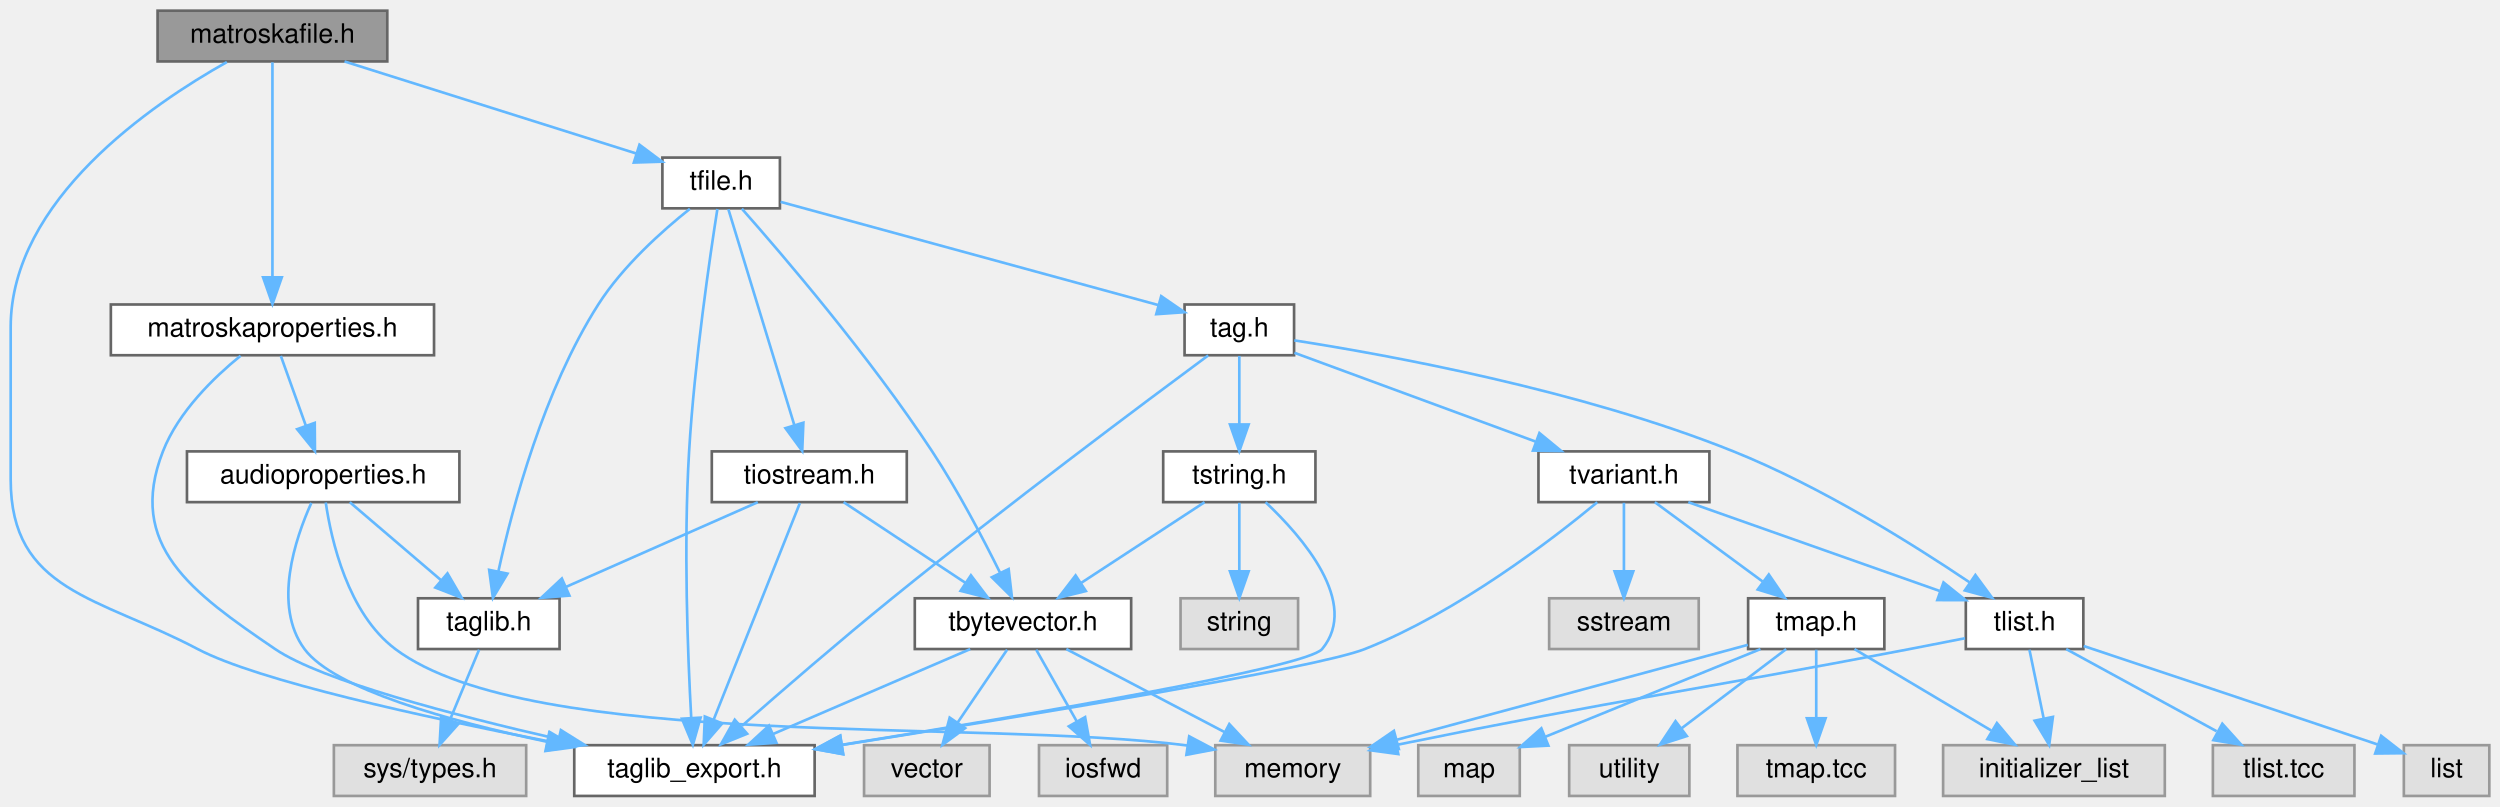
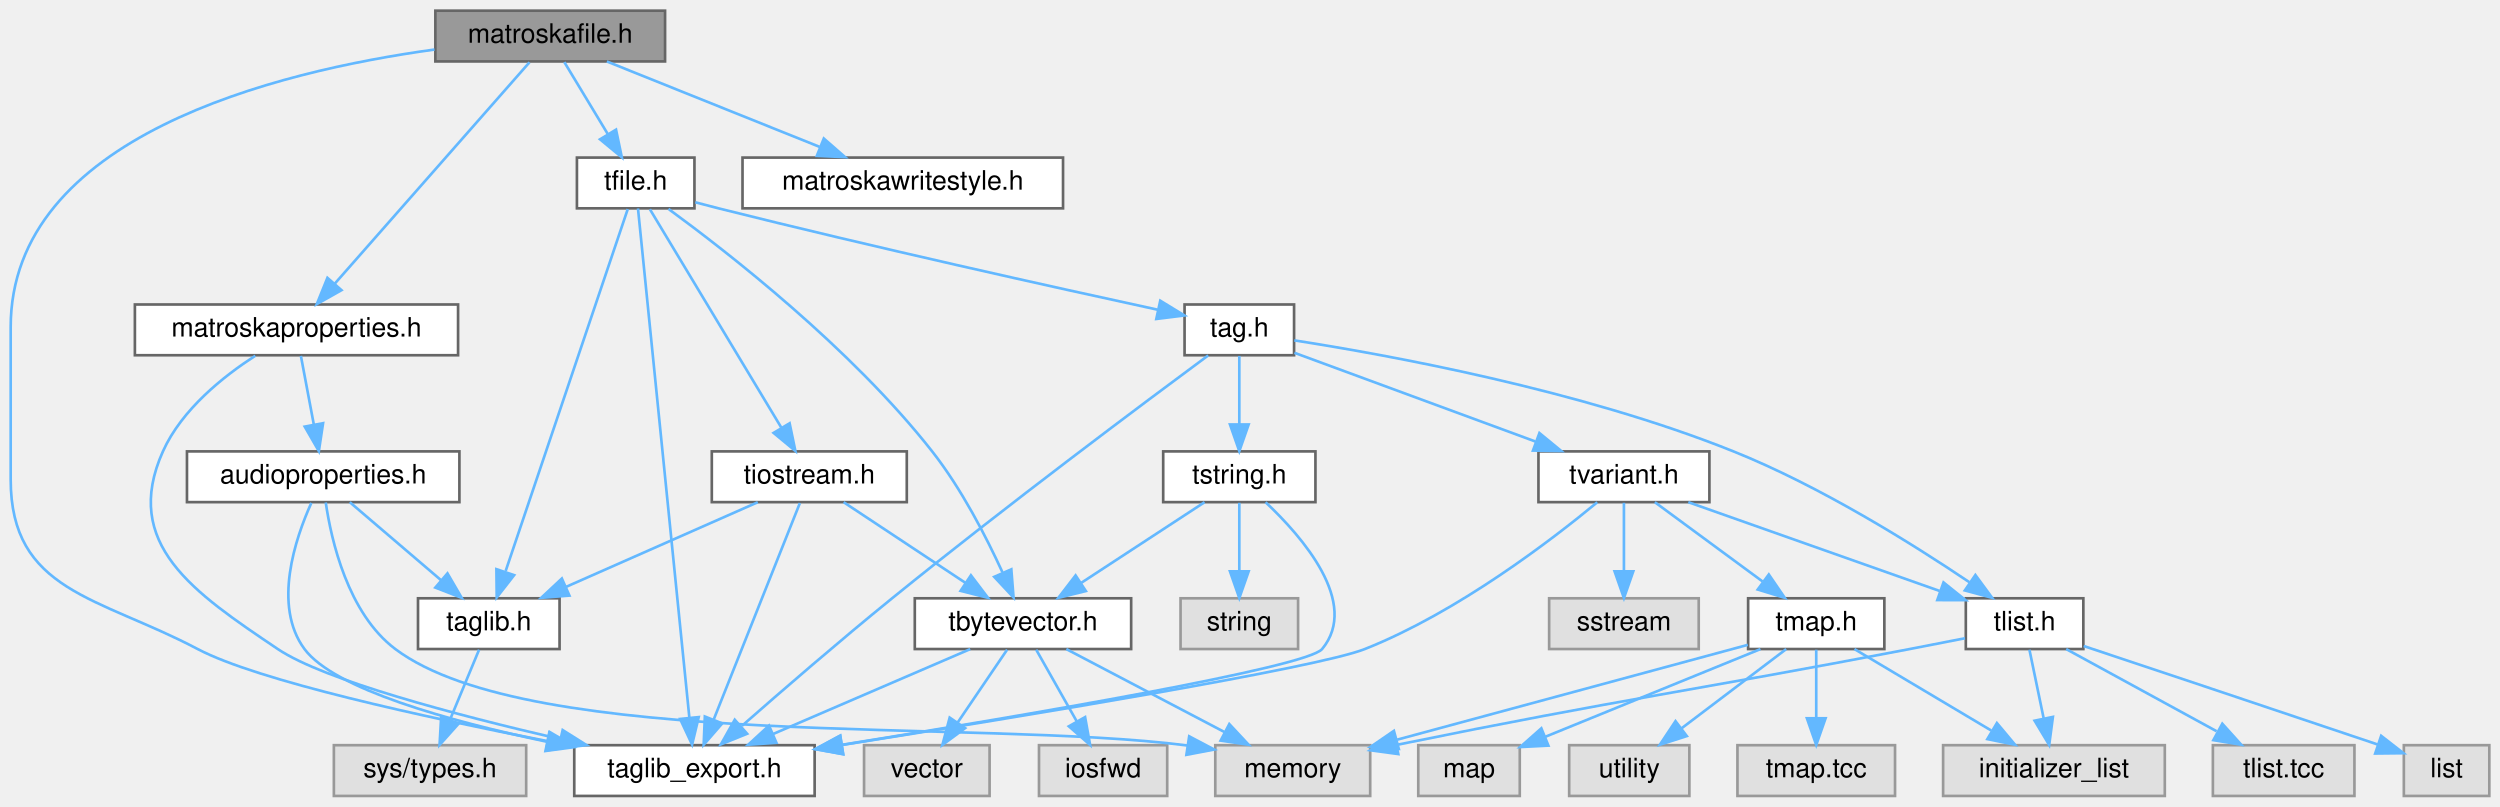
<svg xmlns="http://www.w3.org/2000/svg" xmlns:xlink="http://www.w3.org/1999/xlink" width="936pt" height="302pt" viewBox="0.00 0.00 936.00 302.00">
  <g id="graph0" class="graph" transform="scale(1 1) rotate(0) translate(4 298)">
    <g id="Node000001" class="node">
      <g id="a_Node000001">
        <a xlink:title=" ">
-           <polygon fill="#999999" stroke="#666666" points="141,-294 55,-294 55,-275 141,-275 141,-294" />
-           <text text-anchor="middle" x="98" y="-282" font-family="Helvetica,sans-Serif" font-size="10.00">matroskafile.h</text>
+           <polygon fill="#999999" stroke="#666666" points="245,-294 159,-294 159,-275 245,-275 245,-294" />
+           <text text-anchor="middle" x="202" y="-282" font-family="Helvetica,sans-Serif" font-size="10.00">matroskafile.h</text>
        </a>
      </g>
    </g>
    <g id="Node000002" class="node">
      <g id="a_Node000002">
        <a xlink:href="taglib__export_8h.html" target="_top" xlink:title=" ">
          <polygon fill="white" stroke="#666666" points="301,-19 211,-19 211,0 301,0 301,-19" />
          <text text-anchor="middle" x="256" y="-7" font-family="Helvetica,sans-Serif" font-size="10.00">taglib_export.h</text>
        </a>
      </g>
    </g>
    <g id="edge1_Node000001_Node000002" class="edge">
      <g id="a_edge1_Node000001_Node000002">
        <a xlink:title=" ">
-           <path fill="none" stroke="#63b8ff" d="M80.93,-274.76C52.85,-259.03 0,-223.1 0,-175.5 0,-175.5 0,-175.5 0,-118.5 0,-76.5 32.85,-74.61 70,-55 92.5,-43.12 154.72,-29.52 201.04,-20.51" />
+           <path fill="none" stroke="#63b8ff" d="M158.67,-279.45C99.31,-271.26 0,-246.88 0,-175.5 0,-175.5 0,-175.5 0,-118.5 0,-76.5 32.85,-74.61 70,-55 92.5,-43.12 154.72,-29.52 201.04,-20.51" />
          <polygon fill="#63b8ff" stroke="#63b8ff" points="201.8,-23.93 210.96,-18.6 200.48,-17.05 201.8,-23.93" />
        </a>
      </g>
    </g>
    <g id="Node000003" class="node">
      <g id="a_Node000003">
        <a xlink:href="tfile_8h.html" target="_top" xlink:title=" ">
-           <polygon fill="white" stroke="#666666" points="288,-239 244,-239 244,-220 288,-220 288,-239" />
-           <text text-anchor="middle" x="266" y="-227" font-family="Helvetica,sans-Serif" font-size="10.00">tfile.h</text>
+           <polygon fill="white" stroke="#666666" points="256,-239 212,-239 212,-220 256,-220 256,-239" />
+           <text text-anchor="middle" x="234" y="-227" font-family="Helvetica,sans-Serif" font-size="10.00">tfile.h</text>
        </a>
      </g>
    </g>
    <g id="edge2_Node000001_Node000003" class="edge">
      <g id="a_edge2_Node000001_Node000003">
        <a xlink:title=" ">
-           <path fill="none" stroke="#63b8ff" d="M124.99,-274.98C154.79,-265.58 202.7,-250.47 234.27,-240.51" />
-           <polygon fill="#63b8ff" stroke="#63b8ff" points="235.42,-243.82 243.9,-237.47 233.31,-237.14 235.42,-243.82" />
+           <path fill="none" stroke="#63b8ff" d="M207.28,-274.75C211.71,-267.42 218.16,-256.73 223.62,-247.7" />
+           <polygon fill="#63b8ff" stroke="#63b8ff" points="226.64,-249.46 228.81,-239.09 220.65,-245.84 226.64,-249.46" />
        </a>
      </g>
    </g>
    <g id="Node000024" class="node">
      <g id="a_Node000024">
        <a xlink:href="matroskaproperties_8h.html" target="_top" xlink:title=" ">
-           <polygon fill="white" stroke="#666666" points="158.5,-184 37.5,-184 37.5,-165 158.5,-165 158.5,-184" />
-           <text text-anchor="middle" x="98" y="-172" font-family="Helvetica,sans-Serif" font-size="10.00">matroskaproperties.h</text>
+           <polygon fill="white" stroke="#666666" points="167.5,-184 46.5,-184 46.5,-165 167.5,-165 167.5,-184" />
+           <text text-anchor="middle" x="107" y="-172" font-family="Helvetica,sans-Serif" font-size="10.00">matroskaproperties.h</text>
        </a>
      </g>
    </g>
    <g id="edge36_Node000001_Node000024" class="edge">
      <g id="a_edge36_Node000001_Node000024">
        <a xlink:title=" ">
-           <path fill="none" stroke="#63b8ff" d="M98,-274.66C98,-257.17 98,-217.8 98,-194.27" />
-           <polygon fill="#63b8ff" stroke="#63b8ff" points="101.5,-194.16 98,-184.16 94.5,-194.16 101.5,-194.16" />
+           <path fill="none" stroke="#63b8ff" d="M194.23,-274.66C178.28,-256.54 141.67,-214.91 121.31,-191.77" />
+           <polygon fill="#63b8ff" stroke="#63b8ff" points="123.85,-189.36 114.62,-184.16 118.59,-193.98 123.85,-189.36" />
+         </a>
+       </g>
+     </g>
+     <g id="Node000026" class="node">
+       <g id="a_Node000026">
+         <a xlink:href="matroskawritestyle_8h.html" target="_top" xlink:title=" ">
+           <polygon fill="white" stroke="#666666" points="394,-239 274,-239 274,-220 394,-220 394,-239" />
+           <text text-anchor="middle" x="334" y="-227" font-family="Helvetica,sans-Serif" font-size="10.00">matroskawritestyle.h</text>
+         </a>
+       </g>
+     </g>
+     <g id="edge42_Node000001_Node000026" class="edge">
+       <g id="a_edge42_Node000001_Node000026">
+         <a xlink:title=" ">
+           <path fill="none" stroke="#63b8ff" d="M223.21,-274.98C244.73,-266.34 278.28,-252.87 302.83,-243.02" />
+           <polygon fill="#63b8ff" stroke="#63b8ff" points="304.43,-246.14 312.41,-239.17 301.82,-239.65 304.43,-246.14" />
        </a>
      </g>
    </g>
    <g id="edge13_Node000003_Node000002" class="edge">
      <g id="a_edge13_Node000003_Node000002">
        <a xlink:title=" ">
-           <path fill="none" stroke="#63b8ff" d="M264.59,-219.75C261.87,-202.46 256.02,-162.69 254,-129 251.89,-93.86 253.49,-52.76 254.79,-29.36" />
-           <polygon fill="#63b8ff" stroke="#63b8ff" points="258.3,-29.32 255.4,-19.13 251.31,-28.91 258.3,-29.32" />
+           <path fill="none" stroke="#63b8ff" d="M234.86,-219.95C238.09,-187.95 249.52,-74.68 254.09,-29.4" />
+           <polygon fill="#63b8ff" stroke="#63b8ff" points="257.6,-29.52 255.12,-19.22 250.63,-28.82 257.6,-29.52" />
        </a>
      </g>
    </g>
    <g id="Node000004" class="node">
      <g id="a_Node000004">
        <a xlink:href="tbytevector_8h.html" target="_top" xlink:title=" ">
          <polygon fill="white" stroke="#666666" points="419.5,-74 338.5,-74 338.5,-55 419.5,-55 419.5,-74" />
          <text text-anchor="middle" x="379" y="-62" font-family="Helvetica,sans-Serif" font-size="10.00">tbytevector.h</text>
        </a>
      </g>
    </g>
    <g id="edge3_Node000003_Node000004" class="edge">
      <g id="a_edge3_Node000003_Node000004">
        <a xlink:title=" ">
-           <path fill="none" stroke="#63b8ff" d="M273.75,-219.85C288.59,-203.06 321.62,-164.58 345,-129 354.64,-114.32 363.94,-96.64 370.37,-83.66" />
-           <polygon fill="#63b8ff" stroke="#63b8ff" points="373.64,-84.94 374.86,-74.41 367.34,-81.88 373.64,-84.94" />
+           <path fill="none" stroke="#63b8ff" d="M246.27,-219.78C268.2,-203.75 314.63,-167.67 345,-129 355.97,-115.03 365.23,-97.02 371.31,-83.75" />
+           <polygon fill="#63b8ff" stroke="#63b8ff" points="374.64,-84.85 375.47,-74.29 368.24,-82.03 374.64,-84.85" />
        </a>
      </g>
    </g>
    <g id="Node000008" class="node">
      <g id="a_Node000008">
        <a xlink:href="tiostream_8h.html" target="_top" xlink:title=" ">
          <polygon fill="white" stroke="#666666" points="335.5,-129 262.5,-129 262.5,-110 335.5,-110 335.5,-129" />
          <text text-anchor="middle" x="299" y="-117" font-family="Helvetica,sans-Serif" font-size="10.00">tiostream.h</text>
        </a>
      </g>
    </g>
    <g id="edge8_Node000003_Node000008" class="edge">
      <g id="a_edge8_Node000003_Node000008">
        <a xlink:title=" ">
-           <path fill="none" stroke="#63b8ff" d="M268.7,-219.66C274.07,-202.09 286.18,-162.45 293.36,-138.95" />
-           <polygon fill="#63b8ff" stroke="#63b8ff" points="296.78,-139.74 296.35,-129.16 290.08,-137.7 296.78,-139.74" />
+           <path fill="none" stroke="#63b8ff" d="M239.32,-219.66C250.04,-201.85 274.4,-161.37 288.46,-138.01" />
+           <polygon fill="#63b8ff" stroke="#63b8ff" points="291.63,-139.53 293.79,-129.16 285.63,-135.92 291.63,-139.53" />
        </a>
      </g>
    </g>
    <g id="Node000009" class="node">
      <g id="a_Node000009">
        <a xlink:href="taglib_8h.html" target="_top" xlink:title=" ">
          <polygon fill="white" stroke="#666666" points="205.5,-74 152.5,-74 152.5,-55 205.5,-55 205.5,-74" />
          <text text-anchor="middle" x="179" y="-62" font-family="Helvetica,sans-Serif" font-size="10.00">taglib.h</text>
        </a>
      </g>
    </g>
    <g id="edge14_Node000003_Node000009" class="edge">
      <g id="a_edge14_Node000003_Node000009">
        <a xlink:title=" ">
-           <path fill="none" stroke="#63b8ff" d="M254.29,-219.81C243.98,-211.6 229.2,-198.43 220,-184 199.59,-151.99 187.96,-108.6 182.62,-84.19" />
-           <polygon fill="#63b8ff" stroke="#63b8ff" points="186,-83.23 180.55,-74.14 179.14,-84.64 186,-83.23" />
+           <path fill="none" stroke="#63b8ff" d="M231.04,-219.74C222.43,-194.2 197.2,-119.43 185.32,-84.23" />
+           <polygon fill="#63b8ff" stroke="#63b8ff" points="188.49,-82.66 181.97,-74.31 181.85,-84.9 188.49,-82.66" />
        </a>
      </g>
    </g>
    <g id="Node000011" class="node">
      <g id="a_Node000011">
        <a xlink:href="tag_8h.html" target="_top" xlink:title=" ">
          <polygon fill="white" stroke="#666666" points="480.5,-184 439.5,-184 439.5,-165 480.5,-165 480.5,-184" />
          <text text-anchor="middle" x="460" y="-172" font-family="Helvetica,sans-Serif" font-size="10.00">tag.h</text>
        </a>
      </g>
    </g>
    <g id="edge15_Node000003_Node000011" class="edge">
      <g id="a_edge15_Node000003_Node000011">
        <a xlink:title=" ">
-           <path fill="none" stroke="#63b8ff" d="M288.25,-222.42C323.06,-212.91 390.46,-194.5 429.68,-183.78" />
-           <polygon fill="#63b8ff" stroke="#63b8ff" points="430.75,-187.12 439.47,-181.11 428.9,-180.37 430.75,-187.12" />
+           <path fill="none" stroke="#63b8ff" d="M256.32,-222.26C259.24,-221.48 262.19,-220.71 265,-220 322.88,-205.47 390.92,-190.39 429.4,-182.05" />
+           <polygon fill="#63b8ff" stroke="#63b8ff" points="430.4,-185.42 439.44,-179.89 428.92,-178.58 430.4,-185.42" />
        </a>
      </g>
    </g>
    <g id="edge7_Node000004_Node000002" class="edge">
      <g id="a_edge7_Node000004_Node000002">
        <a xlink:title=" ">
          <path fill="none" stroke="#63b8ff" d="M359.24,-54.98C339.27,-46.38 308.2,-32.99 285.35,-23.15" />
          <polygon fill="#63b8ff" stroke="#63b8ff" points="286.69,-19.91 276.12,-19.17 283.92,-26.34 286.69,-19.91" />
        </a>
      </g>
    </g>
    <g id="Node000005" class="node">
      <g id="a_Node000005">
        <a xlink:title=" ">
          <polygon fill="#e0e0e0" stroke="#999999" points="509,-19 451,-19 451,0 509,0 509,-19" />
          <text text-anchor="middle" x="480" y="-7" font-family="Helvetica,sans-Serif" font-size="10.00">memory</text>
        </a>
      </g>
    </g>
    <g id="edge4_Node000004_Node000005" class="edge">
      <g id="a_edge4_Node000004_Node000005">
        <a xlink:title=" ">
          <path fill="none" stroke="#63b8ff" d="M395.23,-54.98C411.18,-46.61 435.78,-33.7 454.38,-23.95" />
          <polygon fill="#63b8ff" stroke="#63b8ff" points="456.25,-26.92 463.48,-19.17 453,-20.72 456.25,-26.92" />
        </a>
      </g>
    </g>
    <g id="Node000006" class="node">
      <g id="a_Node000006">
        <a xlink:title=" ">
          <polygon fill="#e0e0e0" stroke="#999999" points="366.5,-19 319.5,-19 319.5,0 366.5,0 366.5,-19" />
          <text text-anchor="middle" x="343" y="-7" font-family="Helvetica,sans-Serif" font-size="10.00">vector</text>
        </a>
      </g>
    </g>
    <g id="edge5_Node000004_Node000006" class="edge">
      <g id="a_edge5_Node000004_Node000006">
        <a xlink:title=" ">
          <path fill="none" stroke="#63b8ff" d="M373.06,-54.75C368.02,-47.34 360.66,-36.5 354.49,-27.41" />
          <polygon fill="#63b8ff" stroke="#63b8ff" points="357.35,-25.39 348.83,-19.09 351.56,-29.33 357.35,-25.39" />
        </a>
      </g>
    </g>
    <g id="Node000007" class="node">
      <g id="a_Node000007">
        <a xlink:title=" ">
          <polygon fill="#e0e0e0" stroke="#999999" points="433,-19 385,-19 385,0 433,0 433,-19" />
          <text text-anchor="middle" x="409" y="-7" font-family="Helvetica,sans-Serif" font-size="10.00">iosfwd</text>
        </a>
      </g>
    </g>
    <g id="edge6_Node000004_Node000007" class="edge">
      <g id="a_edge6_Node000004_Node000007">
        <a xlink:title=" ">
          <path fill="none" stroke="#63b8ff" d="M383.95,-54.75C388.06,-47.49 394.03,-36.95 399.1,-27.98" />
          <polygon fill="#63b8ff" stroke="#63b8ff" points="402.26,-29.52 404.14,-19.09 396.17,-26.07 402.26,-29.52" />
        </a>
      </g>
    </g>
    <g id="edge10_Node000008_Node000002" class="edge">
      <g id="a_edge10_Node000008_Node000002">
        <a xlink:title=" ">
          <path fill="none" stroke="#63b8ff" d="M295.48,-109.66C288.45,-92.01 272.56,-52.09 263.22,-28.64" />
          <polygon fill="#63b8ff" stroke="#63b8ff" points="266.4,-27.15 259.45,-19.16 259.89,-29.74 266.4,-27.15" />
        </a>
      </g>
    </g>
    <g id="edge9_Node000008_Node000004" class="edge">
      <g id="a_edge9_Node000008_Node000004">
        <a xlink:title=" ">
          <path fill="none" stroke="#63b8ff" d="M311.85,-109.98C324.14,-101.84 342.91,-89.41 357.48,-79.76" />
          <polygon fill="#63b8ff" stroke="#63b8ff" points="359.51,-82.61 365.91,-74.17 355.64,-76.78 359.51,-82.61" />
        </a>
      </g>
    </g>
    <g id="edge11_Node000008_Node000009" class="edge">
      <g id="a_edge11_Node000008_Node000009">
        <a xlink:title=" ">
          <path fill="none" stroke="#63b8ff" d="M279.72,-109.98C260.33,-101.42 230.19,-88.11 207.93,-78.28" />
          <polygon fill="#63b8ff" stroke="#63b8ff" points="209.19,-75.01 198.63,-74.17 206.36,-81.41 209.19,-75.01" />
        </a>
      </g>
    </g>
    <g id="Node000010" class="node">
      <g id="a_Node000010">
        <a xlink:title=" ">
          <polygon fill="#e0e0e0" stroke="#999999" points="193,-19 121,-19 121,0 193,0 193,-19" />
          <text text-anchor="middle" x="157" y="-7" font-family="Helvetica,sans-Serif" font-size="10.00">sys/types.h</text>
        </a>
      </g>
    </g>
    <g id="edge12_Node000009_Node000010" class="edge">
      <g id="a_edge12_Node000009_Node000010">
        <a xlink:title=" ">
          <path fill="none" stroke="#63b8ff" d="M175.37,-54.75C172.42,-47.65 168.17,-37.4 164.49,-28.56" />
          <polygon fill="#63b8ff" stroke="#63b8ff" points="167.63,-26.98 160.57,-19.09 161.17,-29.67 167.63,-26.98" />
        </a>
      </g>
    </g>
    <g id="edge16_Node000011_Node000002" class="edge">
      <g id="a_edge16_Node000011_Node000002">
        <a xlink:title=" ">
          <path fill="none" stroke="#63b8ff" d="M448.35,-164.93C425.4,-147.96 372.83,-108.72 330,-74 310.43,-58.14 288.61,-39.26 273.77,-26.23" />
          <polygon fill="#63b8ff" stroke="#63b8ff" points="275.72,-23.29 265.9,-19.31 271.09,-28.54 275.72,-23.29" />
        </a>
      </g>
    </g>
    <g id="Node000012" class="node">
      <g id="a_Node000012">
        <a xlink:href="tstring_8h.html" target="_top" xlink:title=" ">
          <polygon fill="white" stroke="#666666" points="488.5,-129 431.5,-129 431.5,-110 488.5,-110 488.5,-129" />
          <text text-anchor="middle" x="460" y="-117" font-family="Helvetica,sans-Serif" font-size="10.00">tstring.h</text>
        </a>
      </g>
    </g>
    <g id="edge17_Node000011_Node000012" class="edge">
      <g id="a_edge17_Node000011_Node000012">
        <a xlink:title=" ">
          <path fill="none" stroke="#63b8ff" d="M460,-164.75C460,-157.8 460,-147.85 460,-139.13" />
          <polygon fill="#63b8ff" stroke="#63b8ff" points="463.5,-139.09 460,-129.09 456.5,-139.09 463.5,-139.09" />
        </a>
      </g>
    </g>
    <g id="Node000014" class="node">
      <g id="a_Node000014">
        <a xlink:href="tlist_8h.html" target="_top" xlink:title=" ">
          <polygon fill="white" stroke="#666666" points="776,-74 732,-74 732,-55 776,-55 776,-74" />
          <text text-anchor="middle" x="754" y="-62" font-family="Helvetica,sans-Serif" font-size="10.00">tlist.h</text>
        </a>
      </g>
    </g>
    <g id="edge21_Node000011_Node000014" class="edge">
      <g id="a_edge21_Node000011_Node000014">
        <a xlink:title=" ">
          <path fill="none" stroke="#63b8ff" d="M480.58,-170.56C515.38,-165.15 587.67,-152.02 645,-129 677.58,-115.92 712.09,-94.33 733.34,-80.01" />
          <polygon fill="#63b8ff" stroke="#63b8ff" points="735.58,-82.72 741.86,-74.18 731.63,-76.94 735.58,-82.72" />
        </a>
      </g>
    </g>
    <g id="Node000018" class="node">
      <g id="a_Node000018">
        <a xlink:href="tvariant_8h.html" target="_top" xlink:title=" ">
          <polygon fill="white" stroke="#666666" points="636,-129 572,-129 572,-110 636,-110 636,-129" />
          <text text-anchor="middle" x="604" y="-117" font-family="Helvetica,sans-Serif" font-size="10.00">tvariant.h</text>
        </a>
      </g>
    </g>
    <g id="edge26_Node000011_Node000018" class="edge">
      <g id="a_edge26_Node000011_Node000018">
        <a xlink:title=" ">
          <path fill="none" stroke="#63b8ff" d="M480.63,-165.91C504.18,-157.24 543.03,-142.94 570.84,-132.7" />
          <polygon fill="#63b8ff" stroke="#63b8ff" points="572.36,-135.87 580.54,-129.14 569.94,-129.3 572.36,-135.87" />
        </a>
      </g>
    </g>
    <g id="edge20_Node000012_Node000002" class="edge">
      <g id="a_edge20_Node000012_Node000002">
        <a xlink:title=" ">
          <path fill="none" stroke="#63b8ff" d="M469.84,-109.96C483.57,-97.04 505.24,-72.19 491,-55 485.24,-48.05 378.96,-30.02 311.32,-19.16" />
          <polygon fill="#63b8ff" stroke="#63b8ff" points="311.65,-15.67 301.22,-17.55 310.55,-22.59 311.65,-15.67" />
        </a>
      </g>
    </g>
    <g id="edge19_Node000012_Node000004" class="edge">
      <g id="a_edge19_Node000012_Node000004">
        <a xlink:title=" ">
          <path fill="none" stroke="#63b8ff" d="M446.99,-109.98C434.54,-101.84 415.54,-89.41 400.79,-79.76" />
          <polygon fill="#63b8ff" stroke="#63b8ff" points="402.54,-76.72 392.25,-74.17 398.7,-82.57 402.54,-76.72" />
        </a>
      </g>
    </g>
    <g id="Node000013" class="node">
      <g id="a_Node000013">
        <a xlink:title=" ">
          <polygon fill="#e0e0e0" stroke="#999999" points="482,-74 438,-74 438,-55 482,-55 482,-74" />
          <text text-anchor="middle" x="460" y="-62" font-family="Helvetica,sans-Serif" font-size="10.00">string</text>
        </a>
      </g>
    </g>
    <g id="edge18_Node000012_Node000013" class="edge">
      <g id="a_edge18_Node000012_Node000013">
        <a xlink:title=" ">
          <path fill="none" stroke="#63b8ff" d="M460,-109.75C460,-102.8 460,-92.85 460,-84.13" />
          <polygon fill="#63b8ff" stroke="#63b8ff" points="463.5,-84.09 460,-74.09 456.5,-84.09 463.5,-84.09" />
        </a>
      </g>
    </g>
    <g id="edge24_Node000014_Node000005" class="edge">
      <g id="a_edge24_Node000014_Node000005">
        <a xlink:title=" ">
          <path fill="none" stroke="#63b8ff" d="M731.69,-59.04C725.04,-57.73 717.73,-56.29 711,-55 628.41,-39.13 605.14,-36.69 518.98,-19.14" />
          <polygon fill="#63b8ff" stroke="#63b8ff" points="519.52,-15.68 509.02,-17.1 518.12,-22.54 519.52,-15.68" />
        </a>
      </g>
    </g>
    <g id="Node000015" class="node">
      <g id="a_Node000015">
        <a xlink:title=" ">
          <polygon fill="#e0e0e0" stroke="#999999" points="928,-19 896,-19 896,0 928,0 928,-19" />
          <text text-anchor="middle" x="912" y="-7" font-family="Helvetica,sans-Serif" font-size="10.00">list</text>
        </a>
      </g>
    </g>
    <g id="edge22_Node000014_Node000015" class="edge">
      <g id="a_edge22_Node000014_Node000015">
        <a xlink:title=" ">
          <path fill="none" stroke="#63b8ff" d="M776.13,-56.13C800.78,-47.92 842.05,-34.14 886.37,-19.2" />
          <polygon fill="#63b8ff" stroke="#63b8ff" points="887.51,-22.51 895.87,-16 885.27,-15.88 887.51,-22.51" />
        </a>
      </g>
    </g>
    <g id="Node000016" class="node">
      <g id="a_Node000016">
        <a xlink:title=" ">
          <polygon fill="#e0e0e0" stroke="#999999" points="806.5,-19 723.5,-19 723.5,0 806.5,0 806.5,-19" />
          <text text-anchor="middle" x="765" y="-7" font-family="Helvetica,sans-Serif" font-size="10.00">initializer_list</text>
        </a>
      </g>
    </g>
    <g id="edge23_Node000014_Node000016" class="edge">
      <g id="a_edge23_Node000014_Node000016">
        <a xlink:title=" ">
          <path fill="none" stroke="#63b8ff" d="M755.82,-54.75C757.26,-47.8 759.32,-37.85 761.13,-29.13" />
          <polygon fill="#63b8ff" stroke="#63b8ff" points="764.61,-29.59 763.22,-19.09 757.76,-28.17 764.61,-29.59" />
        </a>
      </g>
    </g>
    <g id="Node000017" class="node">
      <g id="a_Node000017">
        <a xlink:title=" ">
          <polygon fill="#e0e0e0" stroke="#999999" points="877.5,-19 824.5,-19 824.5,0 877.5,0 877.5,-19" />
          <text text-anchor="middle" x="851" y="-7" font-family="Helvetica,sans-Serif" font-size="10.00">tlist.tcc</text>
        </a>
      </g>
    </g>
    <g id="edge25_Node000014_Node000017" class="edge">
      <g id="a_edge25_Node000014_Node000017">
        <a xlink:title=" ">
          <path fill="none" stroke="#63b8ff" d="M769.58,-54.98C784.77,-46.69 808.1,-33.94 825.9,-24.22" />
          <polygon fill="#63b8ff" stroke="#63b8ff" points="828.03,-27.04 835.13,-19.17 824.68,-20.89 828.03,-27.04" />
        </a>
      </g>
    </g>
    <g id="edge35_Node000018_Node000002" class="edge">
      <g id="a_edge35_Node000018_Node000002">
        <a xlink:title=" ">
          <path fill="none" stroke="#63b8ff" d="M594.01,-109.95C577.24,-96.07 541.8,-68.8 507,-55 489.12,-47.91 379.8,-29.93 311.46,-19.12" />
          <polygon fill="#63b8ff" stroke="#63b8ff" points="311.7,-15.61 301.27,-17.51 310.61,-22.53 311.7,-15.61" />
        </a>
      </g>
    </g>
    <g id="edge28_Node000018_Node000014" class="edge">
      <g id="a_edge28_Node000018_Node000014">
        <a xlink:title=" ">
          <path fill="none" stroke="#63b8ff" d="M628.1,-109.98C653.62,-100.97 694.03,-86.69 722.16,-76.75" />
          <polygon fill="#63b8ff" stroke="#63b8ff" points="723.65,-79.94 731.91,-73.3 721.32,-73.33 723.65,-79.94" />
        </a>
      </g>
    </g>
    <g id="Node000019" class="node">
      <g id="a_Node000019">
        <a xlink:title=" ">
          <polygon fill="#e0e0e0" stroke="#999999" points="632,-74 576,-74 576,-55 632,-55 632,-74" />
          <text text-anchor="middle" x="604" y="-62" font-family="Helvetica,sans-Serif" font-size="10.00">sstream</text>
        </a>
      </g>
    </g>
    <g id="edge27_Node000018_Node000019" class="edge">
      <g id="a_edge27_Node000018_Node000019">
        <a xlink:title=" ">
          <path fill="none" stroke="#63b8ff" d="M604,-109.75C604,-102.8 604,-92.85 604,-84.13" />
          <polygon fill="#63b8ff" stroke="#63b8ff" points="607.5,-84.09 604,-74.09 600.5,-84.09 607.5,-84.09" />
        </a>
      </g>
    </g>
    <g id="Node000020" class="node">
      <g id="a_Node000020">
        <a xlink:href="tmap_8h.html" target="_top" xlink:title=" ">
          <polygon fill="white" stroke="#666666" points="701.5,-74 650.5,-74 650.5,-55 701.5,-55 701.5,-74" />
          <text text-anchor="middle" x="676" y="-62" font-family="Helvetica,sans-Serif" font-size="10.00">tmap.h</text>
        </a>
      </g>
    </g>
    <g id="edge29_Node000018_Node000020" class="edge">
      <g id="a_edge29_Node000018_Node000020">
        <a xlink:title=" ">
          <path fill="none" stroke="#63b8ff" d="M615.57,-109.98C626.42,-102 642.88,-89.88 655.88,-80.31" />
          <polygon fill="#63b8ff" stroke="#63b8ff" points="658.24,-82.92 664.22,-74.17 654.09,-77.28 658.24,-82.92" />
        </a>
      </g>
    </g>
    <g id="edge31_Node000020_Node000005" class="edge">
      <g id="a_edge31_Node000020_Node000005">
        <a xlink:title=" ">
          <path fill="none" stroke="#63b8ff" d="M650.38,-56.57C616.94,-47.53 558.11,-31.62 519.1,-21.07" />
          <polygon fill="#63b8ff" stroke="#63b8ff" points="519.71,-17.61 509.14,-18.38 517.88,-24.37 519.71,-17.61" />
        </a>
      </g>
    </g>
    <g id="edge32_Node000020_Node000016" class="edge">
      <g id="a_edge32_Node000020_Node000016">
        <a xlink:title=" ">
          <path fill="none" stroke="#63b8ff" d="M690.3,-54.98C704.1,-46.77 725.24,-34.18 741.51,-24.49" />
          <polygon fill="#63b8ff" stroke="#63b8ff" points="743.64,-27.29 750.44,-19.17 740.06,-21.28 743.64,-27.29" />
        </a>
      </g>
    </g>
    <g id="Node000021" class="node">
      <g id="a_Node000021">
        <a xlink:title=" ">
          <polygon fill="#e0e0e0" stroke="#999999" points="565,-19 527,-19 527,0 565,0 565,-19" />
          <text text-anchor="middle" x="546" y="-7" font-family="Helvetica,sans-Serif" font-size="10.00">map</text>
        </a>
      </g>
    </g>
    <g id="edge30_Node000020_Node000021" class="edge">
      <g id="a_edge30_Node000020_Node000021">
        <a xlink:title=" ">
          <path fill="none" stroke="#63b8ff" d="M655.11,-54.98C633.29,-46.09 598.9,-32.07 574.56,-22.15" />
          <polygon fill="#63b8ff" stroke="#63b8ff" points="575.72,-18.84 565.14,-18.3 573.08,-25.32 575.72,-18.84" />
        </a>
      </g>
    </g>
    <g id="Node000022" class="node">
      <g id="a_Node000022">
        <a xlink:title=" ">
          <polygon fill="#e0e0e0" stroke="#999999" points="628.5,-19 583.5,-19 583.5,0 628.5,0 628.5,-19" />
          <text text-anchor="middle" x="606" y="-7" font-family="Helvetica,sans-Serif" font-size="10.00">utility</text>
        </a>
      </g>
    </g>
    <g id="edge33_Node000020_Node000022" class="edge">
      <g id="a_edge33_Node000020_Node000022">
        <a xlink:title=" ">
          <path fill="none" stroke="#63b8ff" d="M664.75,-54.98C654.2,-47 638.2,-34.88 625.56,-25.31" />
          <polygon fill="#63b8ff" stroke="#63b8ff" points="627.54,-22.42 617.45,-19.17 623.31,-28 627.54,-22.42" />
        </a>
      </g>
    </g>
    <g id="Node000023" class="node">
      <g id="a_Node000023">
        <a xlink:title=" ">
          <polygon fill="#e0e0e0" stroke="#999999" points="705.5,-19 646.5,-19 646.5,0 705.5,0 705.5,-19" />
          <text text-anchor="middle" x="676" y="-7" font-family="Helvetica,sans-Serif" font-size="10.00">tmap.tcc</text>
        </a>
      </g>
    </g>
    <g id="edge34_Node000020_Node000023" class="edge">
      <g id="a_edge34_Node000020_Node000023">
        <a xlink:title=" ">
          <path fill="none" stroke="#63b8ff" d="M676,-54.75C676,-47.8 676,-37.85 676,-29.13" />
          <polygon fill="#63b8ff" stroke="#63b8ff" points="679.5,-29.09 676,-19.09 672.5,-29.09 679.5,-29.09" />
        </a>
      </g>
    </g>
    <g id="edge37_Node000024_Node000002" class="edge">
      <g id="a_edge37_Node000024_Node000002">
        <a xlink:title=" ">
-           <path fill="none" stroke="#63b8ff" d="M86.07,-164.8C76.17,-156.77 62.81,-143.87 57,-129 43.25,-93.77 67.73,-76.27 99,-55 116.31,-43.22 165.96,-30.21 204.84,-21.32" />
-           <polygon fill="#63b8ff" stroke="#63b8ff" points="205.99,-24.65 214.97,-19.04 204.45,-17.82 205.99,-24.65" />
+           <path fill="none" stroke="#63b8ff" d="M91.57,-164.8C79.65,-157.11 64.04,-144.69 57,-129 41.43,-94.3 68.45,-76.24 100,-55 117.32,-43.34 166.89,-30.26 205.56,-21.32" />
+           <polygon fill="#63b8ff" stroke="#63b8ff" points="206.66,-24.66 215.63,-19.02 205.11,-17.83 206.66,-24.66" />
        </a>
      </g>
    </g>
    <g id="Node000025" class="node">
      <g id="a_Node000025">
        <a xlink:href="audioproperties_8h.html" target="_top" xlink:title=" ">
          <polygon fill="white" stroke="#666666" points="168,-129 66,-129 66,-110 168,-110 168,-129" />
          <text text-anchor="middle" x="117" y="-117" font-family="Helvetica,sans-Serif" font-size="10.00">audioproperties.h</text>
        </a>
      </g>
    </g>
    <g id="edge38_Node000024_Node000025" class="edge">
      <g id="a_edge38_Node000024_Node000025">
        <a xlink:title=" ">
-           <path fill="none" stroke="#63b8ff" d="M101.14,-164.75C103.68,-157.65 107.36,-147.4 110.53,-138.56" />
-           <polygon fill="#63b8ff" stroke="#63b8ff" points="113.84,-139.68 113.92,-129.09 107.25,-137.32 113.84,-139.68" />
+           <path fill="none" stroke="#63b8ff" d="M108.65,-164.75C109.96,-157.8 111.84,-147.85 113.48,-139.13" />
+           <polygon fill="#63b8ff" stroke="#63b8ff" points="116.96,-139.56 115.38,-129.09 110.09,-138.27 116.96,-139.56" />
        </a>
      </g>
    </g>
    <g id="edge41_Node000025_Node000002" class="edge">
      <g id="a_edge41_Node000025_Node000002">
        <a xlink:title=" ">
          <path fill="none" stroke="#63b8ff" d="M112.57,-109.72C106.59,-96.47 97.99,-71.22 110,-55 121.1,-40.01 164.14,-28.05 200.63,-20.32" />
          <polygon fill="#63b8ff" stroke="#63b8ff" points="201.63,-23.69 210.72,-18.25 200.22,-16.83 201.63,-23.69" />
        </a>
      </g>
    </g>
    <g id="edge39_Node000025_Node000005" class="edge">
      <g id="a_edge39_Node000025_Node000005">
        <a xlink:title=" ">
          <path fill="none" stroke="#63b8ff" d="M117.96,-109.86C120.01,-95.84 126.19,-68.39 144,-55 195.03,-16.65 361.11,-29.08 440.46,-18.9" />
          <polygon fill="#63b8ff" stroke="#63b8ff" points="441.23,-22.32 450.6,-17.38 440.19,-15.4 441.23,-22.32" />
        </a>
      </g>
    </g>
    <g id="edge40_Node000025_Node000009" class="edge">
      <g id="a_edge40_Node000025_Node000009">
        <a xlink:title=" ">
          <path fill="none" stroke="#63b8ff" d="M126.96,-109.98C136.13,-102.15 149.94,-90.34 161.03,-80.86" />
          <polygon fill="#63b8ff" stroke="#63b8ff" points="163.53,-83.33 168.86,-74.17 158.98,-78.01 163.53,-83.33" />
        </a>
      </g>
    </g>
  </g>
</svg>
